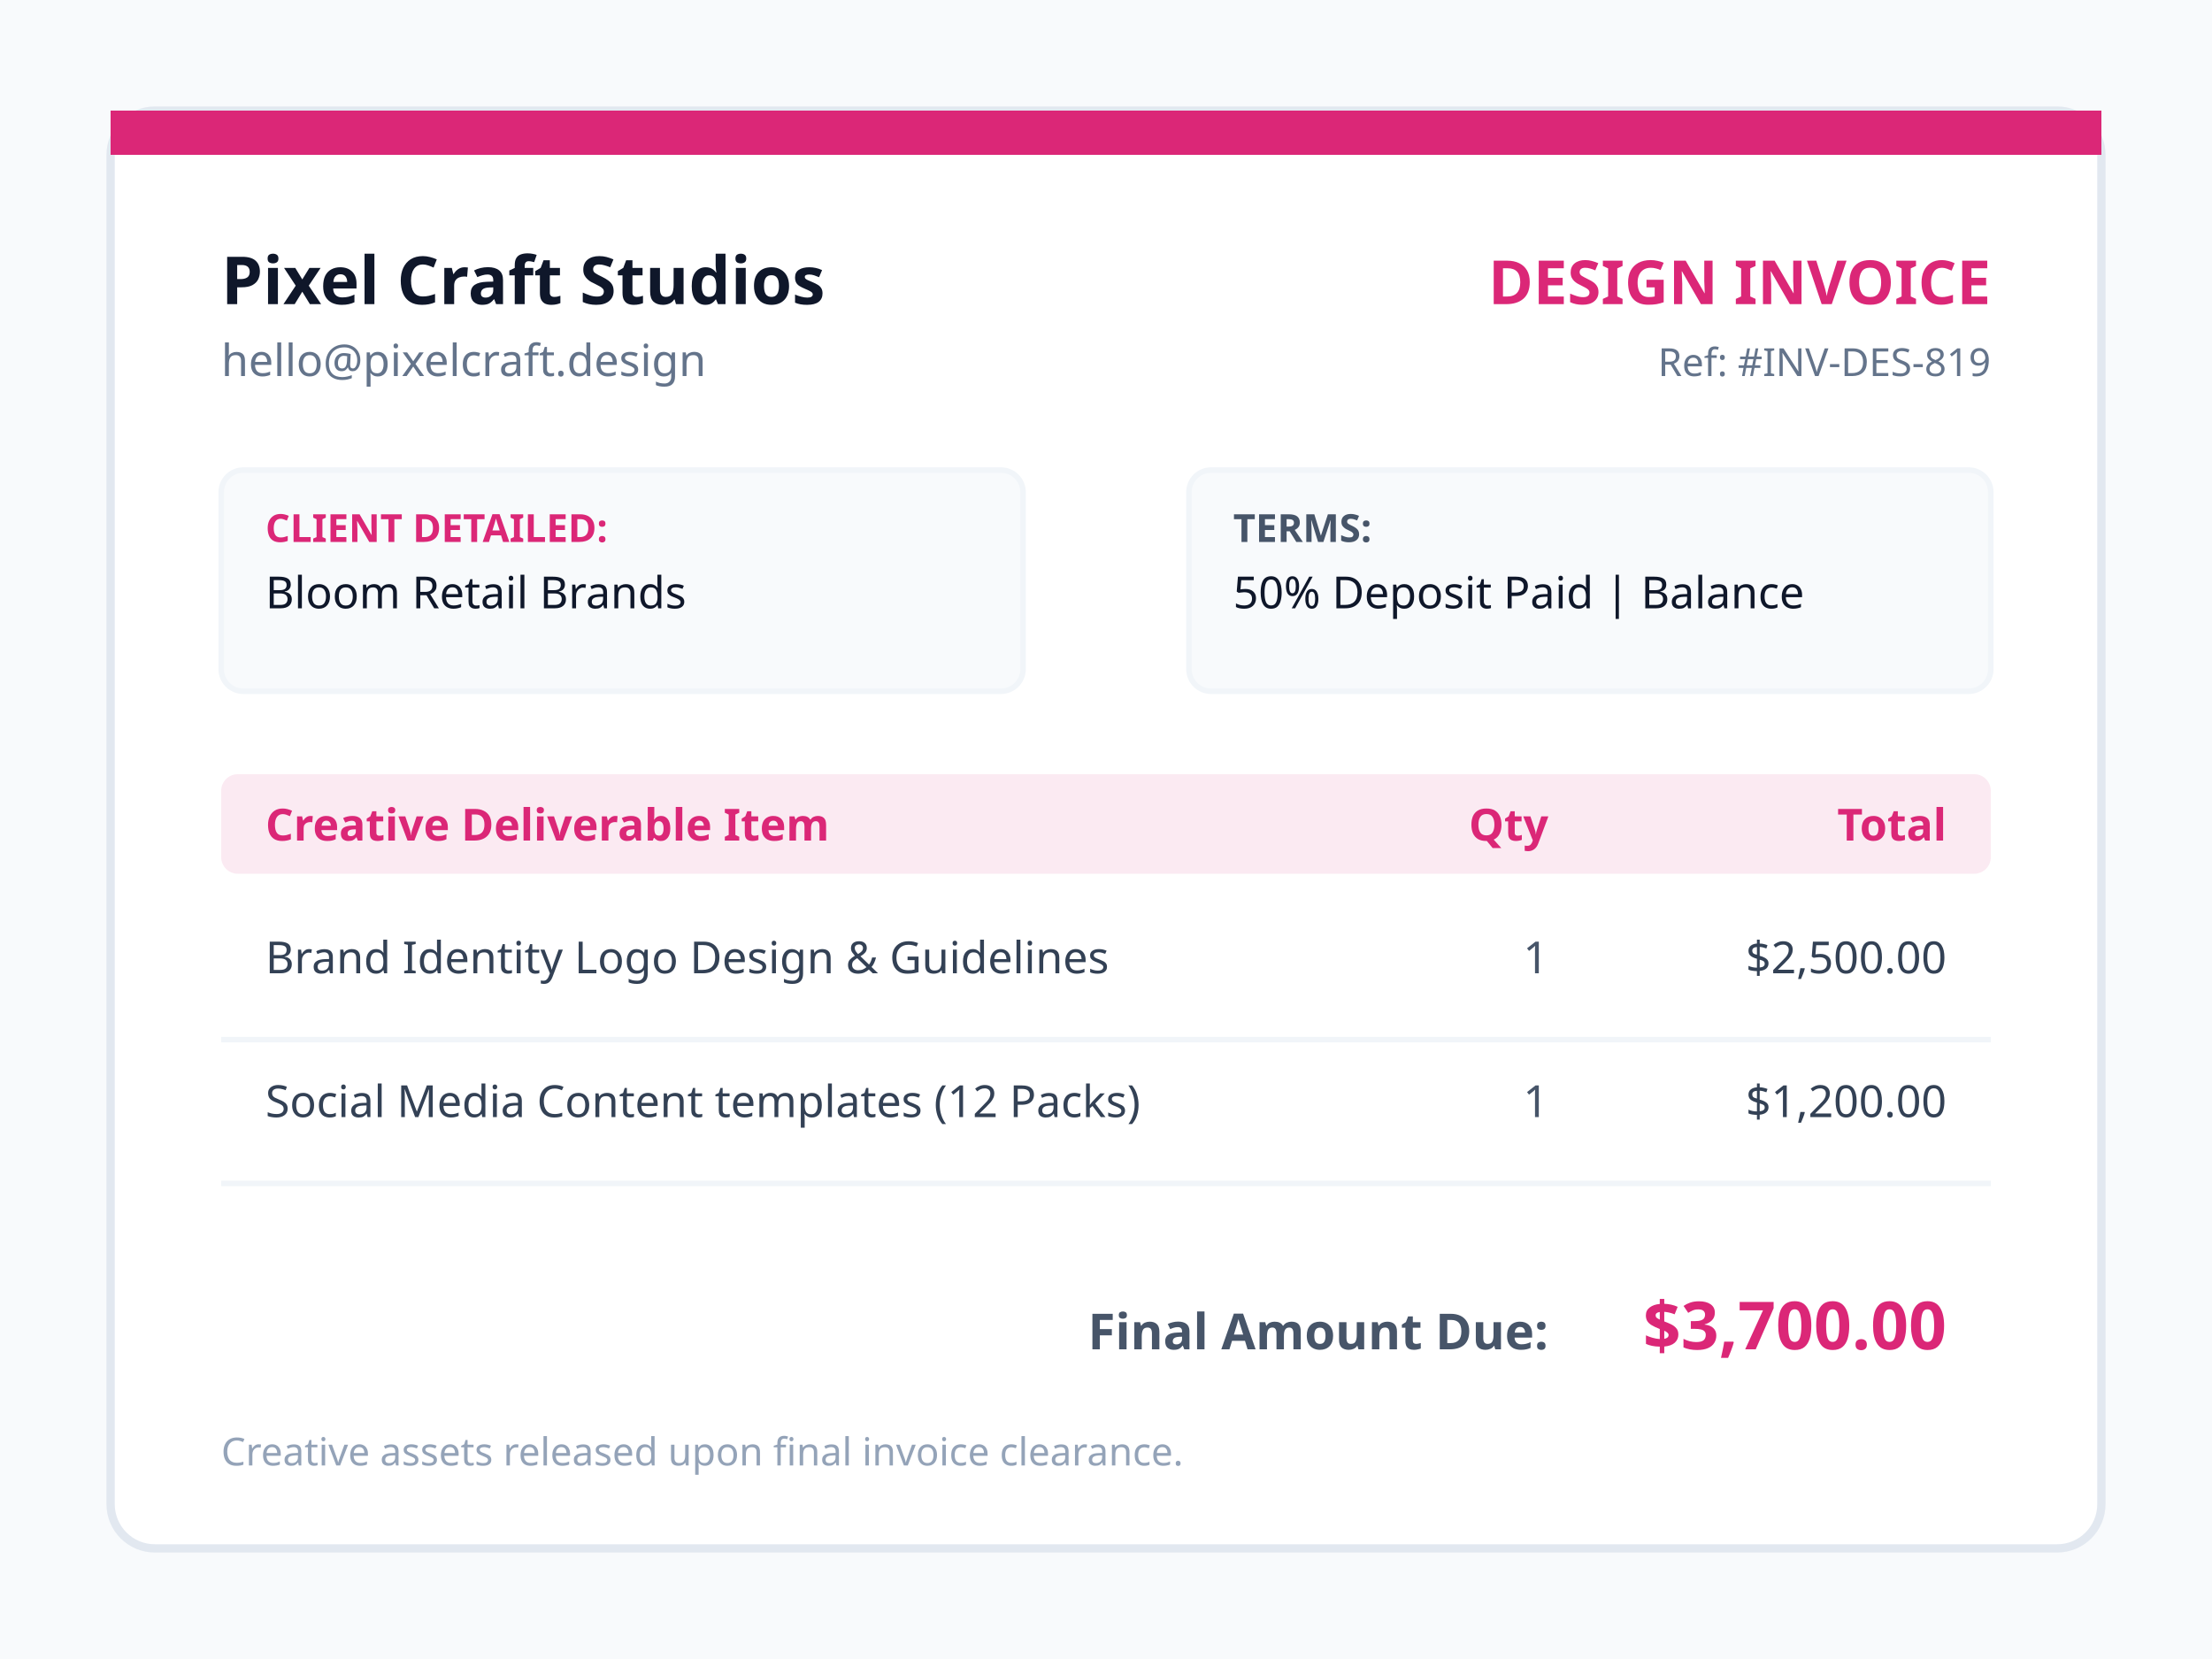
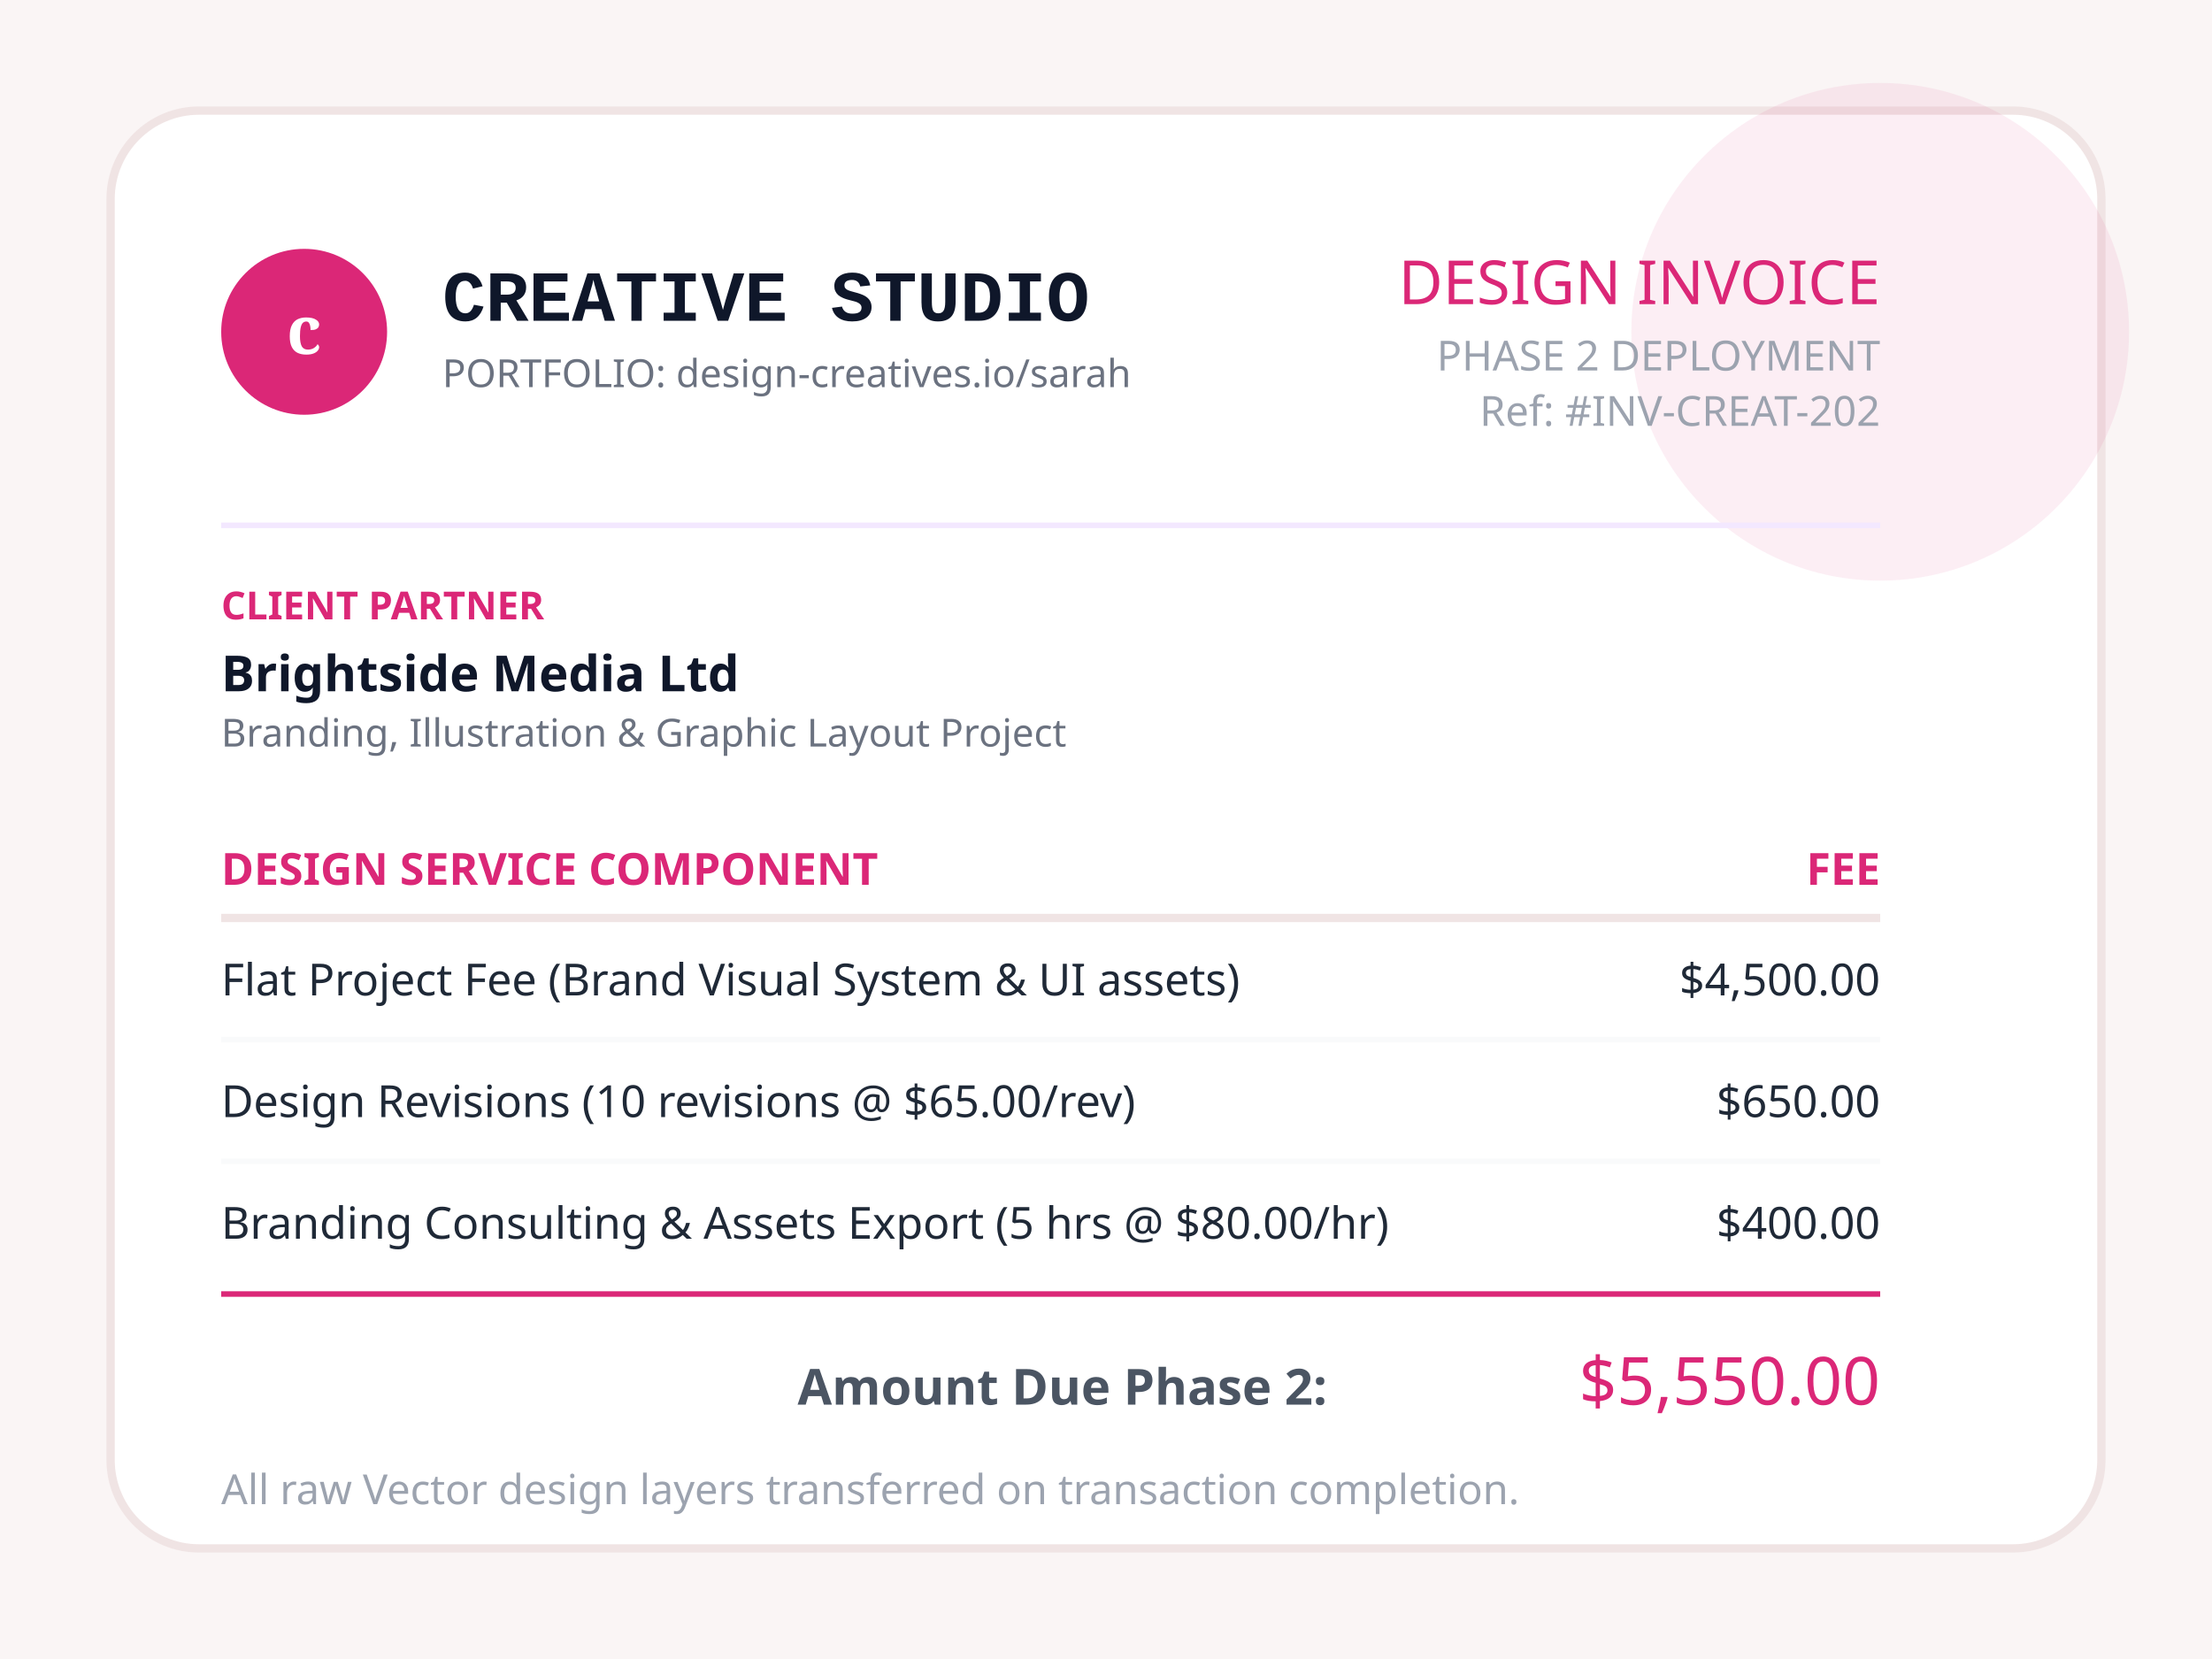
<svg xmlns="http://www.w3.org/2000/svg" viewBox="0 0 400 300" width="100%" height="100%">
-   <rect width="100%" height="100%" fill="#f8fafc" />
-   <rect x="20" y="20" width="360" height="260" rx="8" fill="#ffffff" stroke="#e2e8f0" stroke-width="1.5" />
-   <path d="M20 28 L380 28 L380 20 Q380 20 380 20 L20 20 Z" fill="#db2777" />
-   <text x="40" y="55" font-family="system-ui, sans-serif" font-size="12" font-weight="bold" fill="#0f172a">Pixel Craft Studios</text>
-   <text x="40" y="68" font-family="system-ui, sans-serif" font-size="8" fill="#64748b">hello@pixelcraft.design</text>
-   <text x="360" y="55" font-family="system-ui, sans-serif" font-size="11" font-weight="bold" fill="#db2777" text-anchor="end">DESIGN INVOICE</text>
-   <text x="360" y="68" font-family="system-ui, sans-serif" font-size="7" fill="#64748b" text-anchor="end">Ref: #INV-DES-819</text>
-   <rect x="40" y="85" width="145" height="40" rx="4" fill="#f8fafc" stroke="#f1f5f9" />
-   <text x="48" y="98" font-family="system-ui, sans-serif" font-size="7" font-weight="bold" fill="#db2777">CLIENT DETAILED:</text>
-   <text x="48" y="110" font-family="system-ui, sans-serif" font-size="8" font-weight="semibold" fill="#0f172a">Bloom Retail Brands</text>
-   <rect x="215" y="85" width="145" height="40" rx="4" fill="#f8fafc" stroke="#f1f5f9" />
-   <text x="223" y="98" font-family="system-ui, sans-serif" font-size="7" font-weight="bold" fill="#475569">TERMS:</text>
-   <text x="223" y="110" font-family="system-ui, sans-serif" font-size="8" font-weight="semibold" fill="#0f172a">50% Deposit Paid | Balance</text>
-   <rect x="40" y="140" width="320" height="18" fill="#db2777" rx="3" opacity="0.1" />
-   <text x="48" y="152" font-family="system-ui, sans-serif" font-size="8" font-weight="bold" fill="#db2777">Creative Deliverable Item</text>
-   <text x="280" y="152" font-family="system-ui, sans-serif" font-size="8" font-weight="bold" fill="#db2777" text-anchor="end">Qty</text>
-   <text x="352" y="152" font-family="system-ui, sans-serif" font-size="8" font-weight="bold" fill="#db2777" text-anchor="end">Total</text>
-   <text x="48" y="176" font-family="system-ui, sans-serif" font-size="8" font-weight="medium" fill="#334155">Brand Identity Logo Design &amp; Guidelines</text>
-   <text x="280" y="176" font-family="system-ui, sans-serif" font-size="8" fill="#475569" text-anchor="end">1</text>
-   <text x="352" y="176" font-family="system-ui, sans-serif" font-size="8" font-weight="semibold" fill="#334155" text-anchor="end">$2,500.00</text>
-   <line x1="40" y1="188" x2="360" y2="188" stroke="#f1f5f9" stroke-width="1" />
-   <text x="48" y="202" font-family="system-ui, sans-serif" font-size="8" font-weight="medium" fill="#334155">Social Media Content templates (12 Packs)</text>
-   <text x="280" y="202" font-family="system-ui, sans-serif" font-size="8" fill="#475569" text-anchor="end">1</text>
-   <text x="352" y="202" font-family="system-ui, sans-serif" font-size="8" font-weight="semibold" fill="#334155" text-anchor="end">$1,200.00</text>
-   <line x1="40" y1="214" x2="360" y2="214" stroke="#f1f5f9" stroke-width="1" />
-   <text x="280" y="244" font-family="system-ui, sans-serif" font-size="9" font-weight="bold" fill="#475569" text-anchor="end">Final Amount Due:</text>
-   <text x="352" y="244" font-family="system-ui, sans-serif" font-size="12" font-weight="bold" fill="#db2777" text-anchor="end">$3,700.00</text>
-   <text x="40" y="265" font-family="system-ui, sans-serif" font-size="7" fill="#94a3b8">Creative assets released upon final invoice clearance.</text>
+   <rect width="100%" height="100%" fill="#faf5f5" />
+   <rect x="20" y="20" width="360" height="260" rx="16" fill="#ffffff" stroke="#f0e4e4" stroke-width="1.5" />
+   <circle cx="340" cy="60" r="45" fill="#db2777" opacity="0.08" />
+   <g transform="translate(40, 45)">
+     <circle cx="15" cy="15" r="15" fill="#db2777" />
+     <text x="15" y="19" font-family="'Georgia', serif" font-weight="bold" font-size="12" fill="#ffffff" text-anchor="middle">c</text>
+     <text x="40" y="13" font-family="'Courier New', Courier, monospace" font-size="13" font-weight="bold" fill="#0f172a">CREATIVE STUDIO</text>
+     <text x="40" y="25" font-family="system-ui, sans-serif" font-size="7" fill="#6b7280">PORTFOLIO: design-creatives.io/sarah</text>
+   </g>
+   <text x="340" y="55" font-family="system-ui, sans-serif" font-weight="extrabold" font-size="11" fill="#db2777" text-anchor="end">DESIGN INVOICE</text>
+   <text x="340" y="67" font-family="system-ui, sans-serif" font-size="7.5" fill="#9ca3af" text-anchor="end">PHASE 2 DEPLOYMENT</text>
+   <text x="340" y="77" font-family="system-ui, sans-serif" font-size="7.5" fill="#9ca3af" text-anchor="end">Ref: #INV-CREAT-202</text>
+   <line x1="40" y1="95" x2="340" y2="95" stroke="#f3e8ff" stroke-width="1" />
+   <text x="40" y="112" font-family="system-ui, sans-serif" font-size="7" font-weight="bold" fill="#db2777">CLIENT PARTNER</text>
+   <text x="40" y="125" font-family="system-ui, sans-serif" font-size="9" font-weight="bold" fill="#0f172a">Brightside Media Ltd</text>
+   <text x="40" y="135" font-family="system-ui, sans-serif" font-size="7" fill="#6b7280">Branding, Illustration &amp; Graphic Layout Project</text>
+   <text x="40" y="160" font-family="system-ui, sans-serif" font-size="8" font-weight="bold" fill="#db2777">DESIGN SERVICE COMPONENT</text>
+   <text x="340" y="160" font-family="system-ui, sans-serif" font-size="8" font-weight="bold" fill="#db2777" text-anchor="end">FEE</text>
+   <line x1="40" y1="166" x2="340" y2="166" stroke="#f0e4e4" stroke-width="1.5" />
+   <text x="40" y="180" font-family="system-ui, sans-serif" font-size="8" fill="#1f2937">Flat Project Fee (Brand Visual System &amp; UI assets)</text>
+   <text x="340" y="180" font-family="system-ui, sans-serif" font-size="8" font-weight="semibold" fill="#1f2937" text-anchor="end">$4,500.00</text>
+   <line x1="40" y1="188" x2="340" y2="188" stroke="#f9fafb" stroke-width="1" />
+   <text x="40" y="202" font-family="system-ui, sans-serif" font-size="8" fill="#1f2937">Design Revisions (10 revisions @ $65.00/rev)</text>
+   <text x="340" y="202" font-family="system-ui, sans-serif" font-size="8" font-weight="semibold" fill="#1f2937" text-anchor="end">$650.00</text>
+   <line x1="40" y1="210" x2="340" y2="210" stroke="#f9fafb" stroke-width="1" />
+   <text x="40" y="224" font-family="system-ui, sans-serif" font-size="8" fill="#1f2937">Branding Consulting &amp; Assets Export (5 hrs @ $80.00/hr)</text>
+   <text x="340" y="224" font-family="system-ui, sans-serif" font-size="8" font-weight="semibold" fill="#1f2937" text-anchor="end">$400.00</text>
+   <line x1="40" y1="234" x2="340" y2="234" stroke="#db2777" stroke-width="1" />
+   <text x="240" y="254" font-family="system-ui, sans-serif" font-size="9" font-weight="bold" fill="#4b5563" text-anchor="end">Amount Due Phase 2:</text>
+   <text x="340" y="254" font-family="system-ui, sans-serif" font-size="12" font-weight="extrabold" fill="#db2777" text-anchor="end">$5,550.00</text>
+   <text x="40" y="272" font-family="system-ui, sans-serif" font-size="7.5" fill="#9ca3af">All raw Vector design layers transferred on transaction completion.</text>
</svg>
